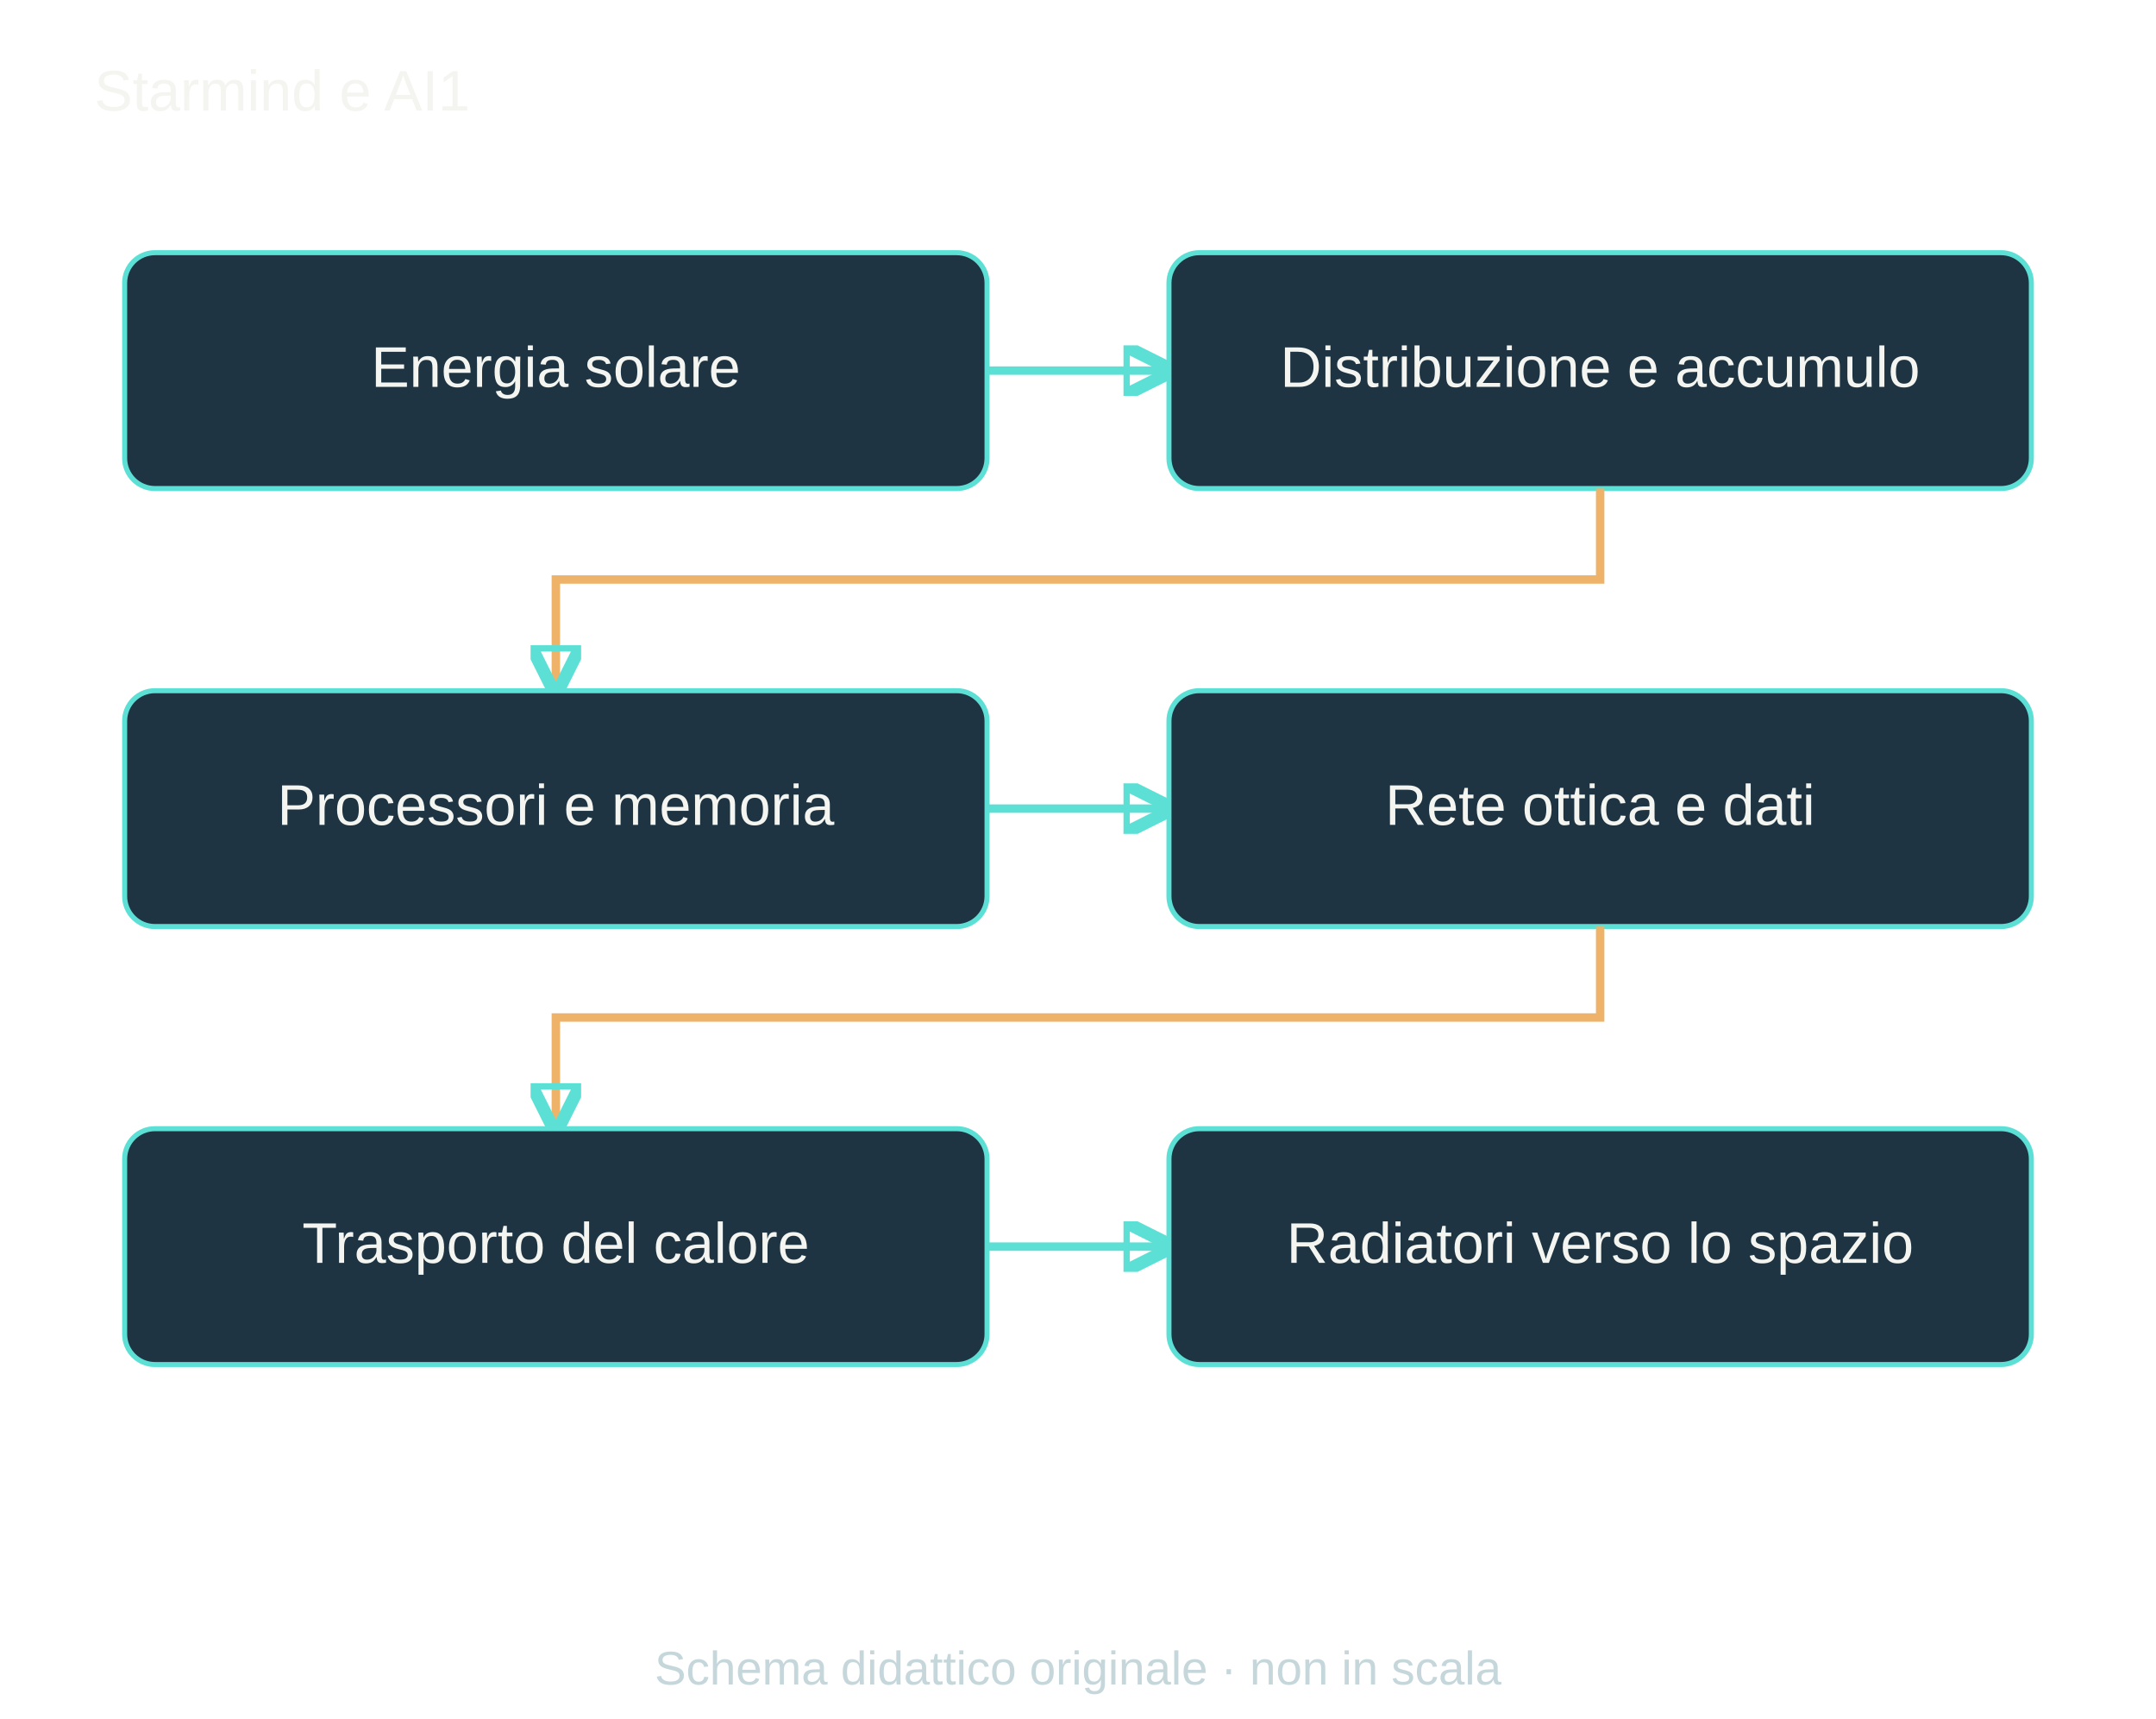
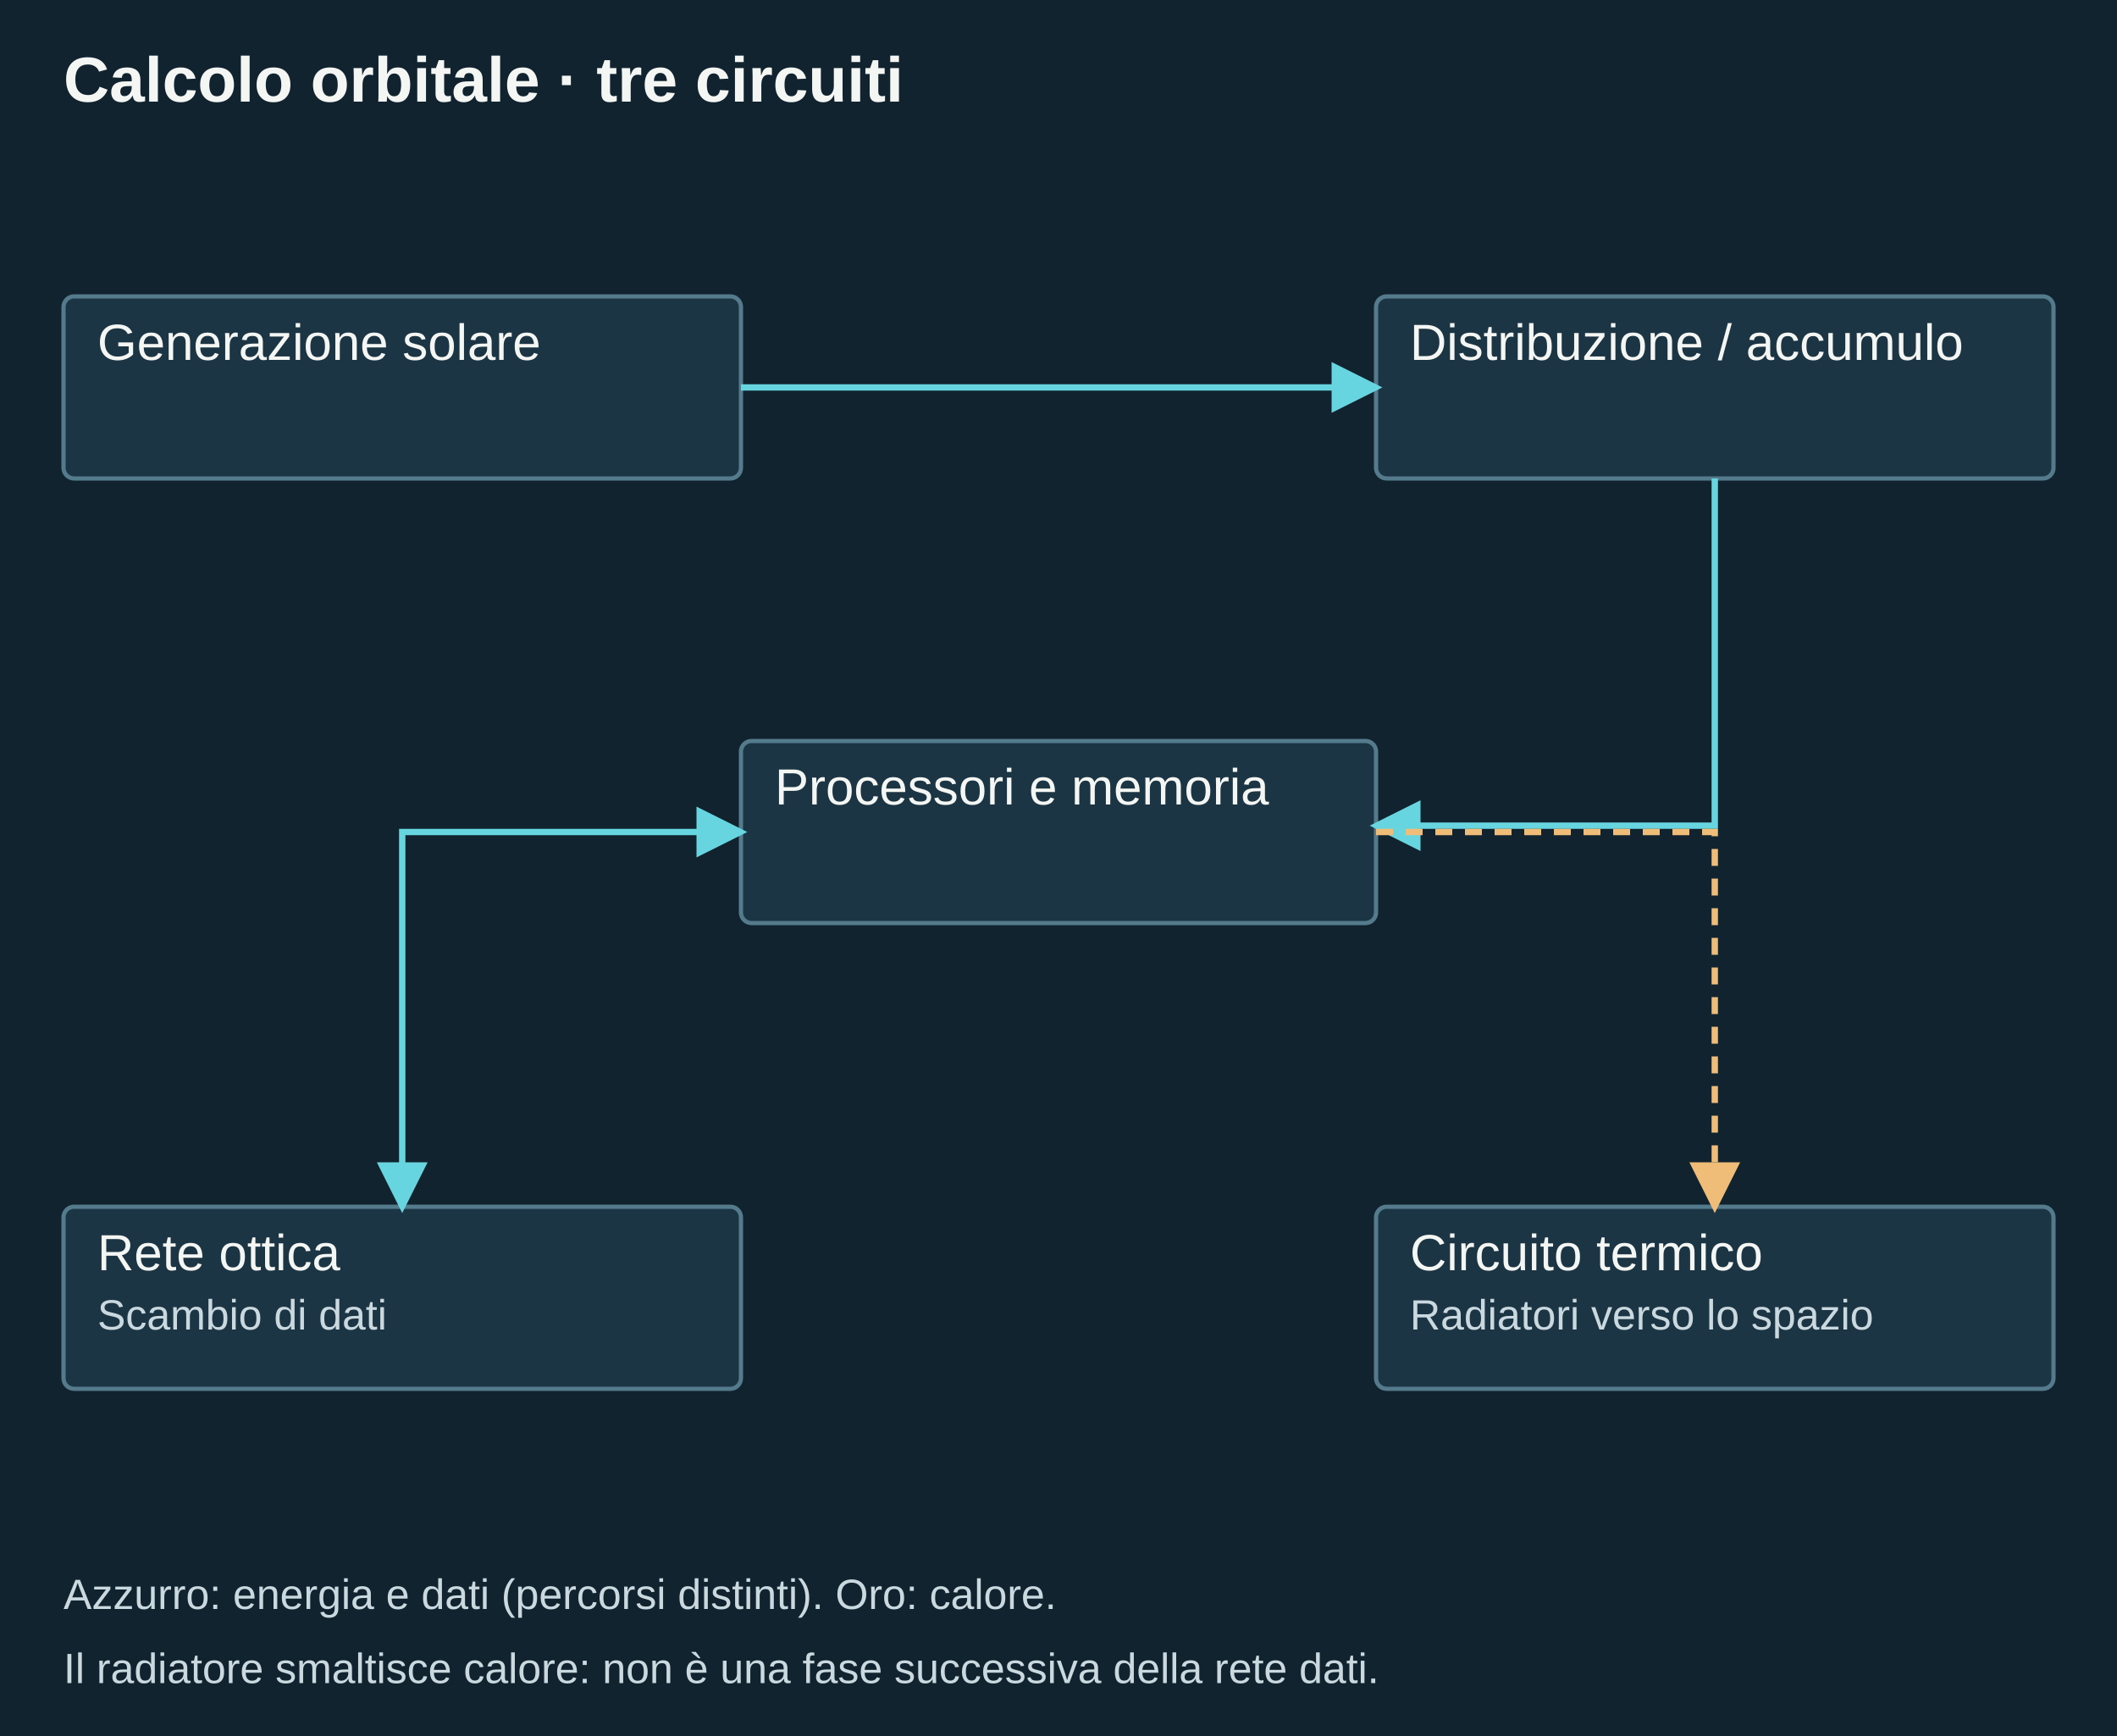
- <svg xmlns="http://www.w3.org/2000/svg" viewBox="0 0 640 510" role="img" aria-labelledby="title desc">
+ <svg xmlns="http://www.w3.org/2000/svg" viewBox="0 0 1000 820" role="img" aria-labelledby="title desc">
  <defs>
-     <marker id="arrow" viewBox="0 0 10 10" refX="9" refY="5" markerWidth="6" markerHeight="6" orient="auto-start-reverse">
-       <path d="M 0 0 L 10 5 L 0 10 Z" fill="#5ce0d5" />
+     <marker id="flow" markerWidth="8" markerHeight="8" refX="7" refY="4" orient="auto-start-reverse">
+       <path d="M0 0L8 4L0 8Z" fill="#67d5df" />
+     </marker>
+     <marker id="heat" markerWidth="8" markerHeight="8" refX="7" refY="4" orient="auto">
+       <path d="M0 0L8 4L0 8Z" fill="#efbd78" />
    </marker>
  </defs>
-   <style>svg{background:#101e29}rect{fill:#1e3442;stroke:#5ce0d5;stroke-width:1.5}text{font:17px Arial,sans-serif;fill:#f4f5f0;dominant-baseline:middle}.small{font-size:14px;fill:#c6d7dc}path{fill:none;stroke:#5ce0d5;stroke-width:2.5}.outline{fill:#2d4551;stroke:#f4f5f0}.tank{fill:#285861}.fire{fill:#eeb369;stroke:#eeb369}.earth{fill:#285c73;stroke:#7bcbdf}.orbit{stroke-dasharray:6 8;stroke:#8096a0}.accent{stroke:#eeb369}</style>
-   <text x="28" y="28">Starmind e AI1</text>
-   <rect x="37" y="75" width="256" height="70" rx="9" />
-   <text x="165" y="110" text-anchor="middle">Energia solare</text>
-   <path d="M 293 110 L 347 110" marker-end="url(#arrow)" />
-   <rect x="347" y="75" width="256" height="70" rx="9" />
-   <text x="475" y="110" text-anchor="middle">Distribuzione e accumulo</text>
-   <path class="accent" d="M 475 145 L 475 172 L 165 172 L 165 205" marker-end="url(#arrow)" />
-   <rect x="37" y="205" width="256" height="70" rx="9" />
-   <text x="165" y="240" text-anchor="middle">Processori e memoria</text>
-   <path d="M 293 240 L 347 240" marker-end="url(#arrow)" />
-   <rect x="347" y="205" width="256" height="70" rx="9" />
-   <text x="475" y="240" text-anchor="middle">Rete ottica e dati</text>
-   <path class="accent" d="M 475 275 L 475 302 L 165 302 L 165 335" marker-end="url(#arrow)" />
-   <rect x="37" y="335" width="256" height="70" rx="9" />
-   <text x="165" y="370" text-anchor="middle">Trasporto del calore</text>
-   <path d="M 293 370 L 347 370" marker-end="url(#arrow)" />
-   <rect x="347" y="335" width="256" height="70" rx="9" />
-   <text x="475" y="370" text-anchor="middle">Radiatori verso lo spazio</text>
-   <text class="small" x="320" y="496" text-anchor="middle">Schema didattico originale · non in scala</text>
+   <style>text{font-family:Arial,sans-serif;fill:#f4f6f3;font-size:24px}.heading{font-size:30px;font-weight:bold}.small{font-size:20px;fill:#cad9df}.tiny{font-size:17px;fill:#cad9df}.box{fill:#1c3544;stroke:#547b8c;stroke-width:2}.flow{fill:none;stroke:#67d5df;stroke-width:3;marker-end:url(#flow)}.pressure{fill:none;stroke:#efbd78;stroke-width:3;stroke-dasharray:8 6;marker-end:url(#heat)}</style>
+   <rect width="1000" height="820" fill="#11232f" />
+   <text x="30" y="48" class="heading">Calcolo orbitale · tre circuiti</text>
+   <rect class="box" x="30" y="140" width="320" height="86" rx="5" />
+   <text x="46" y="170">Generazione solare</text>
+   <rect class="box" x="650" y="140" width="320" height="86" rx="5" />
+   <text x="666" y="170">Distribuzione / accumulo</text>
+   <rect class="box" x="350" y="350" width="300" height="86" rx="5" />
+   <text x="366" y="380">Processori e memoria</text>
+   <rect class="box" x="30" y="570" width="320" height="86" rx="5" />
+   <text x="46" y="600">Rete ottica</text>
+   <text x="46" y="628" class="small">Scambio di dati</text>
+   <rect class="box" x="650" y="570" width="320" height="86" rx="5" />
+   <text x="666" y="600">Circuito termico</text>
+   <text x="666" y="628" class="small">Radiatori verso lo spazio</text>
+   <path class="flow" d="M350 183H650" />
+   <path class="flow" d="M810 226V390H650" />
+   <path class="flow" d="M350 393H190V570" marker-start="url(#flow)" />
+   <path class="pressure" d="M650 393H810V570" />
+   <text x="30" y="760" class="small">Azzurro: energia e dati (percorsi distinti). Oro: calore.</text>
+   <text x="30" y="795" class="small">Il radiatore smaltisce calore: non è una fase successiva della rete dati.</text>
</svg>
